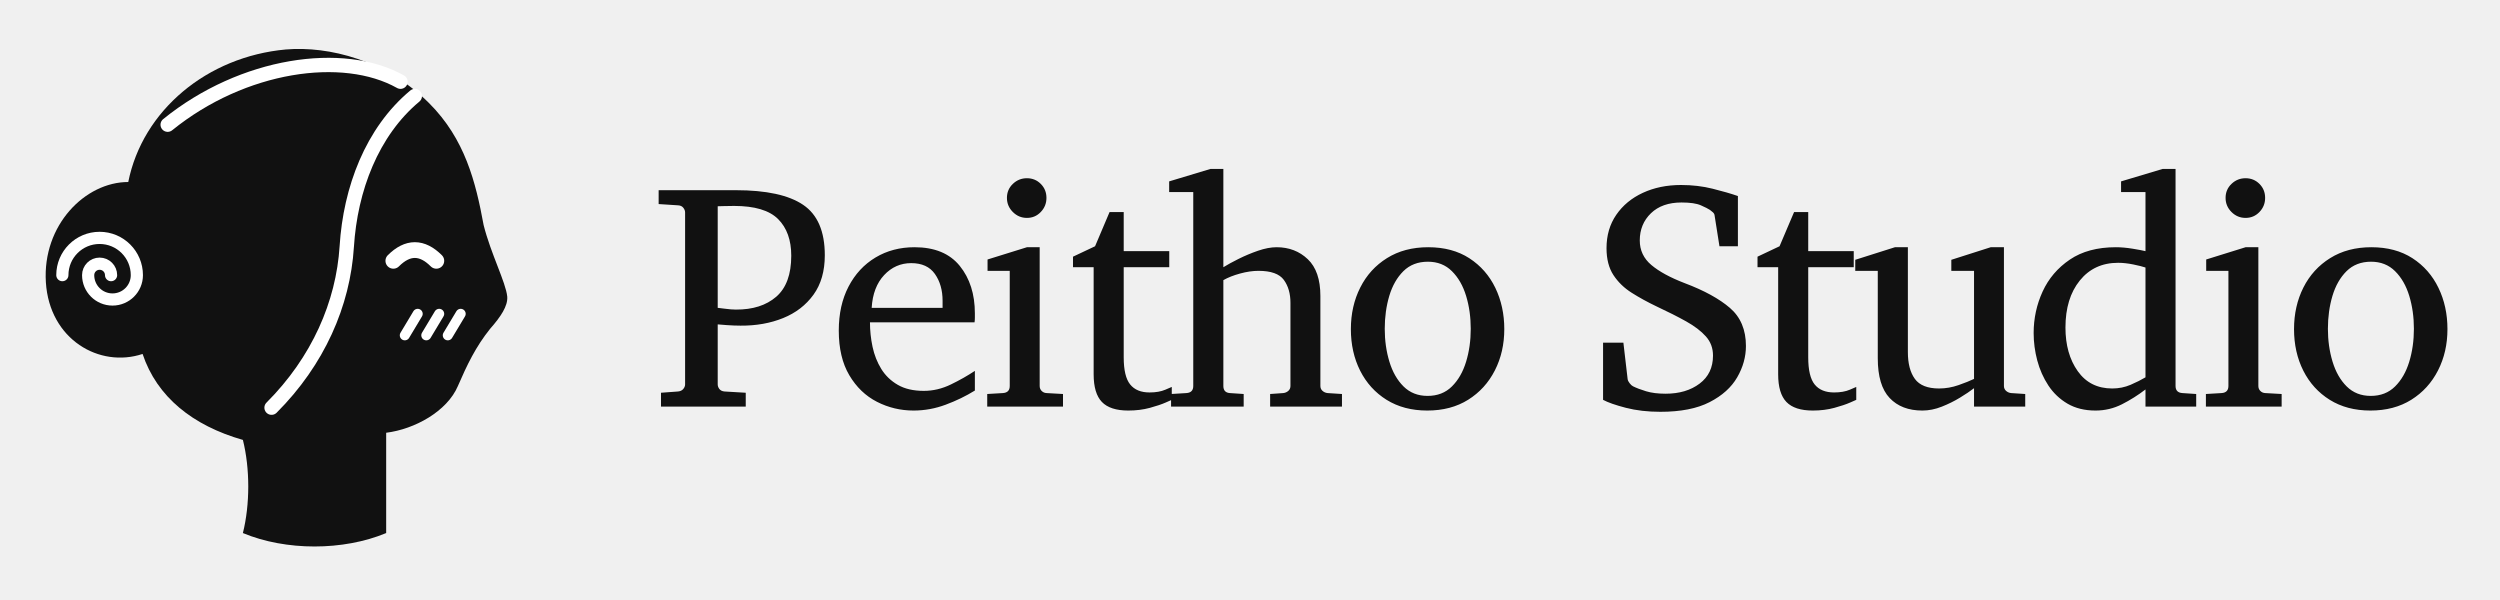
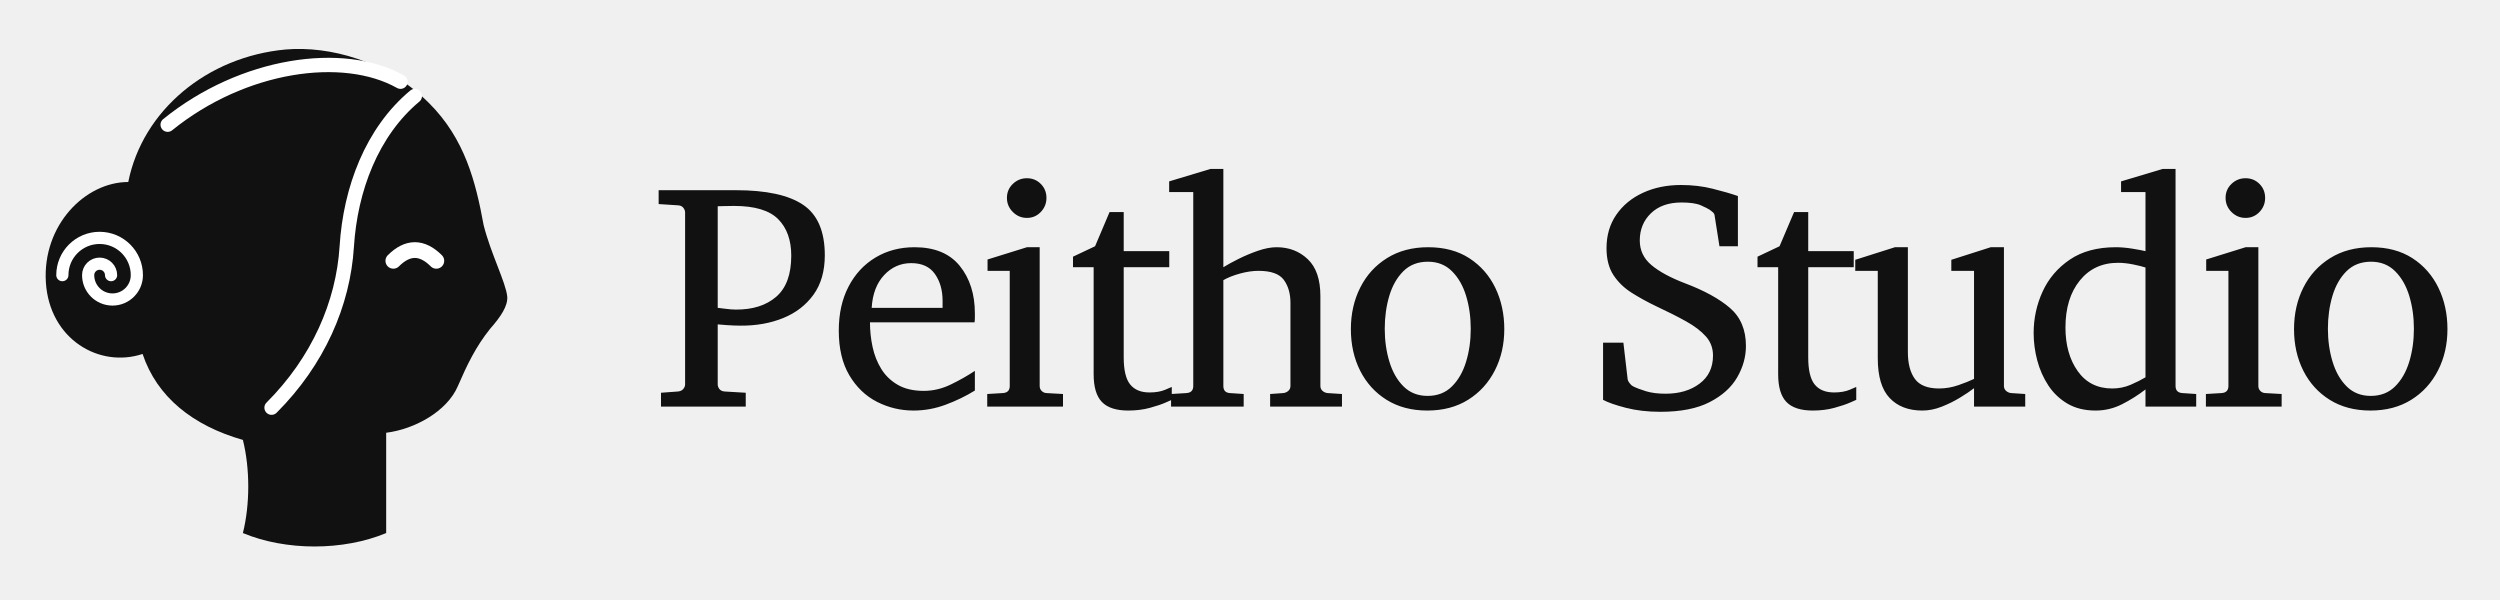
<svg xmlns="http://www.w3.org/2000/svg" viewBox="0 0 775 186" width="775" height="186" role="img">
  <g transform="translate(-13.54 -23.53) scale(2.2209)">
    <path d="M60 85L60 71C64 70.5 68.5 68 70 64.5C71.3 61.5 72.5 59 74.5 56.5C76 54.8 77 53.3 76.9 52C76.7 50 74.6 46 73.6 42C72.5 36 71 30 66 25C60 19 52 17 46 17.5C35 18.5 26 26 24 36C18 36 12 42 12.5 50C13 58 20 62 26 60C28 66 33 70 40 72C41 76 41 81 40 85C46 87.5 54 87.5 60 85Z" fill="#111111" />
    <g fill="none" stroke="#ffffff" stroke-width="2" stroke-linecap="round">
      <path d="M64 24C58 29 55 37 54.5 45C54 53 50.5 61 44 67.5" />
      <path d="M29.5 28C40 19.5 54 17.5 62 22" />
      <path d="M61 47q3-3 6 0" stroke-width="2.2" />
      <path d="M21.6 49a1.6 1.6 0 1 0-3.2 0a3.4 3.4 0 1 0 6.8 0a5.2 5.2 0 1 0-10.4 0" stroke-width="1.7" />
-       <path d="M62.6 57.4l1.8-3M65.6 57.4l1.8-3M68.6 57.4l1.8-3" stroke-width="1.4" />
    </g>
  </g>
  <path transform="translate(201.69 126.05)" fill="#111111" d="M54.00-46.92L54.00-46.92Q54.00-39.55 50.49-34.69Q46.97-29.83 41.06-27.44Q35.16-25.05 27.88-25.10L27.88-25.10Q25.93-25.10 23.56-25.27Q21.19-25.44 20.80-25.49L20.80-25.49L20.80-6.88Q20.80-6.15 21.31-5.47Q21.83-4.79 22.90-4.69L22.90-4.69L29.49-4.30L29.49 0L3.22 0L3.22-4.30L8.50-4.69Q9.57-4.79 10.13-5.47Q10.69-6.15 10.69-6.88L10.69-6.88L10.69-60.21Q10.69-60.94 10.13-61.65Q9.57-62.35 8.50-62.40L8.50-62.40L2.49-62.79L2.49-67.09L26.42-67.09Q40.58-67.09 47.29-62.55Q54.00-58.01 54.00-46.92ZM43.60-46.78L43.60-46.78Q43.60-54.05 39.53-58.13Q35.45-62.21 25.88-62.21L25.88-62.21Q24.51-62.21 22.66-62.16Q20.80-62.11 20.80-62.11L20.80-62.11L20.80-30.62Q21.04-30.62 23.02-30.35Q25-30.08 26.42-30.08L26.42-30.08Q34.28-30.03 38.94-34.06Q43.60-38.09 43.60-46.78ZM100.52-11.08L100.52-4.98Q96.32-2.39 91.46-0.59Q86.60 1.22 81.52 1.22L81.52 1.22Q75.47 1.22 70.17-1.49Q64.87-4.20 61.60-9.72Q58.33-15.23 58.33-23.58L58.33-23.58Q58.33-31.40 61.36-37.21Q64.38-43.02 69.71-46.22Q75.03-49.41 81.81-49.41L81.81-49.41Q91.14-49.41 95.83-43.63Q100.52-37.84 100.52-28.91L100.52-28.91Q100.52-28.42 100.52-27.61Q100.52-26.81 100.42-26.12L100.42-26.12L68.00-26.12Q68.00-22.31 68.80-18.53Q69.61-14.75 71.51-11.67Q73.42-8.59 76.64-6.74Q79.86-4.88 84.70-4.88L84.70-4.88Q88.99-4.88 93.07-6.86Q97.15-8.84 100.52-11.08L100.52-11.08ZM68.53-30.62L90.51-30.62L90.51-32.81Q90.51-37.74 88.14-41.11Q85.77-44.48 80.79-44.48L80.79-44.48Q75.86-44.48 72.39-40.77Q68.92-37.06 68.53-30.62L68.53-30.62ZM122.71-64.70L122.71-64.70Q122.71-62.16 120.95-60.33Q119.20-58.50 116.66-58.50L116.66-58.50Q114.12-58.50 112.29-60.33Q110.46-62.16 110.46-64.70L110.46-64.70Q110.46-67.29 112.29-69.04Q114.12-70.80 116.66-70.80L116.66-70.80Q119.20-70.80 120.95-69.04Q122.71-67.29 122.71-64.70ZM127.84-3.91L127.84 0L104.35 0L104.35-3.91L109.23-4.20Q111.33-4.35 111.33-6.40L111.33-6.40L111.33-42.09L104.45-42.09L104.45-45.61L116.66-49.41L120.61-49.41L120.61-6.40Q120.61-5.47 121.22-4.86Q121.83-4.25 122.71-4.20L122.71-4.20L127.84-3.91ZM161.56-6.10L161.56-2.10Q161.56-2.10 159.68-1.27Q157.80-0.44 154.75 0.39Q151.69 1.22 148.08 1.22L148.08 1.22Q142.46 1.22 139.90-1.44Q137.34-4.10 137.34-10.01L137.34-10.01L137.34-43.21L130.94-43.21L130.94-46.48L137.78-49.71L142.27-60.30L146.66-60.30L146.66-48.19L160.78-48.19L160.78-43.21L146.66-43.21L146.66-15.28Q146.66-9.33 148.67-6.86Q150.67-4.39 154.67-4.39L154.67-4.39Q157.60-4.39 159.58-5.25Q161.56-6.10 161.56-6.10L161.56-6.10ZM214.32-3.91L214.32 0L192.05 0L192.05-3.91L196.15-4.20Q197.03-4.30 197.69-4.88Q198.35-5.47 198.35-6.40L198.35-6.40L198.35-32.18Q198.35-36.47 196.30-39.28Q194.25-42.09 188.44-42.09L188.44-42.09Q185.80-42.09 182.75-41.26Q179.70-40.43 177.55-39.21L177.55-39.21L177.55-6.40Q177.55-4.35 179.55-4.20L179.55-4.20L183.85-3.91L183.85 0L161.34 0L161.34-3.91L166.13-4.20Q168.22-4.35 168.22-6.40L168.22-6.40L168.22-66.50L160.75-66.50L160.75-69.82L173.55-73.68L177.55-73.68L177.55-43.21Q179.36-44.34 182.24-45.78Q185.12-47.22 188.29-48.32Q191.47-49.41 194.05-49.41L194.05-49.41Q199.82-49.41 203.72-45.70Q207.63-41.99 207.63-34.28L207.63-34.28L207.63-6.40Q207.63-5.47 208.29-4.88Q208.95-4.30 209.83-4.20L209.83-4.20L214.32-3.91ZM264.64-24.02L264.64-24.02Q264.64-16.94 261.71-11.21Q258.78-5.47 253.43-2.12Q248.09 1.22 240.76 1.22L240.76 1.22Q233.49 1.22 228.16-2.10Q222.84-5.42 219.96-11.13Q217.08-16.85 217.08-24.02L217.08-24.02Q217.08-31.15 219.99-36.91Q222.89-42.68 228.29-46.04Q233.68-49.41 241.05-49.41L241.05-49.41Q248.53-49.41 253.80-46.00Q259.07-42.58 261.86-36.82Q264.64-31.05 264.64-24.02ZM254.24-24.12L254.24-24.12Q254.24-29.59 252.80-34.33Q251.36-39.06 248.40-41.99Q245.45-44.92 240.96-44.92L240.96-44.92Q236.32-44.92 233.36-41.99Q230.41-39.06 228.99-34.33Q227.58-29.59 227.58-24.12L227.58-24.12Q227.58-18.70 229.02-13.94Q230.46-9.18 233.41-6.25Q236.37-3.32 240.86-3.32L240.86-3.32Q245.45-3.32 248.40-6.25Q251.36-9.18 252.80-13.92Q254.24-18.65 254.24-24.12ZM339.55-18.80L339.55-18.80Q339.55-13.77 336.84-9.08Q334.13-4.39 328.29-1.39Q322.46 1.61 313.03 1.61L313.03 1.61Q307.13 1.61 302.32 0.37Q297.51-0.88 295.26-2.10L295.26-2.10L295.26-19.82L301.56-19.82L302.88-8.50Q302.97-7.91 303.51-7.23Q304.05-6.54 304.54-6.30L304.54-6.30Q306.10-5.52 308.59-4.76Q311.08-4.00 314.64-4.00L314.64-4.00Q321.04-4.00 325.19-7.13Q329.34-10.25 329.34-15.82L329.34-15.82Q329.34-19.29 327.14-21.75Q324.95-24.22 321.02-26.42Q317.09-28.61 311.76-31.10L311.76-31.10Q307.66-33.06 304.15-35.28Q300.63-37.50 298.48-40.77Q296.33-44.04 296.33-49.12L296.33-49.12Q296.33-55.08 299.36-59.47Q302.39-63.87 307.61-66.28Q312.84-68.70 319.43-68.70L319.43-68.70Q324.65-68.70 329.22-67.55Q333.79-66.41 337.06-65.28L337.06-65.28L337.06-49.71L331.34-49.71L329.83-59.28Q329.78-59.81 329.29-60.25Q328.80-60.69 328.37-60.99L328.37-60.99Q327.58-61.52 325.58-62.40Q323.58-63.28 319.58-63.28L319.58-63.28Q313.57-63.28 310.10-59.94Q306.64-56.59 306.64-51.51L306.64-51.51Q306.64-46.92 310.23-43.90Q313.81-40.87 320.55-38.28L320.55-38.28Q329.63-34.86 334.59-30.59Q339.55-26.32 339.55-18.80ZM373.75-6.10L373.75-2.10Q373.75-2.10 371.87-1.27Q369.99-0.44 366.94 0.39Q363.89 1.22 360.28 1.22L360.28 1.22Q354.66 1.22 352.10-1.44Q349.54-4.10 349.54-10.01L349.54-10.01L349.54-43.21L343.14-43.21L343.14-46.48L349.97-49.71L354.47-60.30L358.86-60.30L358.86-48.19L372.97-48.19L372.97-43.21L358.86-43.21L358.86-15.28Q358.86-9.33 360.86-6.86Q362.87-4.39 366.87-4.39L366.87-4.39Q369.80-4.39 371.78-5.25Q373.75-6.10 373.75-6.10L373.75-6.10ZM426.13-3.91L426.13 0L410.26 0L410.26-5.71Q408.55-4.39 405.91-2.78Q403.27-1.17 400.25 0.02Q397.22 1.22 394.24 1.22L394.24 1.22Q387.79 1.22 384.11-2.66Q380.42-6.54 380.42-14.99L380.42-14.99L380.42-42.09L373.44-42.09L373.44-45.51L385.74-49.41L389.75-49.41L389.75-16.89Q389.75-11.57 391.92-8.59Q394.09-5.62 399.42-5.62L399.42-5.62Q402.49-5.62 405.47-6.67Q408.45-7.71 410.26-8.59L410.26-8.59L410.26-42.09L403.22-42.09L403.22-45.51L415.43-49.41L419.53-49.41L419.53-6.40Q419.53-5.47 420.19-4.88Q420.85-4.30 421.73-4.20L421.73-4.20L426.13-3.91ZM479.13-3.91L479.13 0L463.41 0L463.41-5.32Q459.99-2.69 456.13-0.73Q452.28 1.22 447.93 1.22L447.93 1.22Q442.90 1.22 439.26-0.90Q435.63-3.03 433.31-6.54Q430.99-10.06 429.86-14.31Q428.74-18.55 428.74-22.80L428.74-22.80Q428.74-29.59 431.52-35.67Q434.31-41.75 439.97-45.58Q445.63-49.41 454.23-49.41L454.23-49.41Q456.62-49.41 459.43-48.95Q462.24-48.49 463.41-48.19L463.41-48.19L463.41-66.50L455.84-66.50L455.84-69.82L468.73-73.68L472.73-73.68L472.73-6.40Q472.73-4.35 474.83-4.20L474.83-4.20L479.13-3.91ZM463.41-9.08L463.41-9.08L463.41-43.12Q462.14-43.55 459.62-44.07Q457.11-44.58 454.91-44.58L454.91-44.58Q447.49-44.58 443.05-39.09Q438.60-33.59 438.60-24.51L438.60-24.51Q438.60-16.36 442.41-10.99Q446.22-5.62 453.11-5.62L453.11-5.62Q456.13-5.62 458.79-6.76Q461.46-7.91 463.41-9.08ZM500.50-64.70L500.50-64.70Q500.50-62.16 498.74-60.33Q496.98-58.50 494.44-58.50L494.44-58.50Q491.90-58.50 490.07-60.33Q488.24-62.16 488.24-64.70L488.24-64.70Q488.24-67.29 490.07-69.04Q491.90-70.80 494.44-70.80L494.44-70.80Q496.98-70.80 498.74-69.04Q500.50-67.29 500.50-64.70ZM505.62-3.91L505.62 0L482.14 0L482.14-3.91L487.02-4.20Q489.12-4.35 489.12-6.40L489.12-6.40L489.12-42.09L482.23-42.09L482.23-45.61L494.44-49.41L498.40-49.41L498.40-6.40Q498.40-5.47 499.01-4.86Q499.62-4.25 500.50-4.20L500.50-4.20L505.62-3.91ZM557.02-24.02L557.02-24.02Q557.02-16.94 554.09-11.21Q551.16-5.47 545.81-2.12Q540.46 1.22 533.14 1.22L533.14 1.22Q525.87 1.22 520.54-2.10Q515.22-5.42 512.34-11.13Q509.46-16.85 509.46-24.02L509.46-24.02Q509.46-31.15 512.36-36.91Q515.27-42.68 520.67-46.04Q526.06-49.41 533.43-49.41L533.43-49.41Q540.90-49.41 546.18-46.00Q551.45-42.58 554.23-36.82Q557.02-31.05 557.02-24.02ZM546.62-24.12L546.62-24.12Q546.62-29.59 545.18-34.33Q543.74-39.06 540.78-41.99Q537.83-44.92 533.34-44.92L533.34-44.92Q528.70-44.92 525.74-41.99Q522.79-39.06 521.37-34.33Q519.96-29.59 519.96-24.12L519.96-24.12Q519.96-18.70 521.40-13.94Q522.84-9.18 525.79-6.25Q528.75-3.32 533.24-3.32L533.24-3.32Q537.83-3.32 540.78-6.25Q543.74-9.18 545.18-13.92Q546.62-18.65 546.62-24.12Z" />
</svg>
